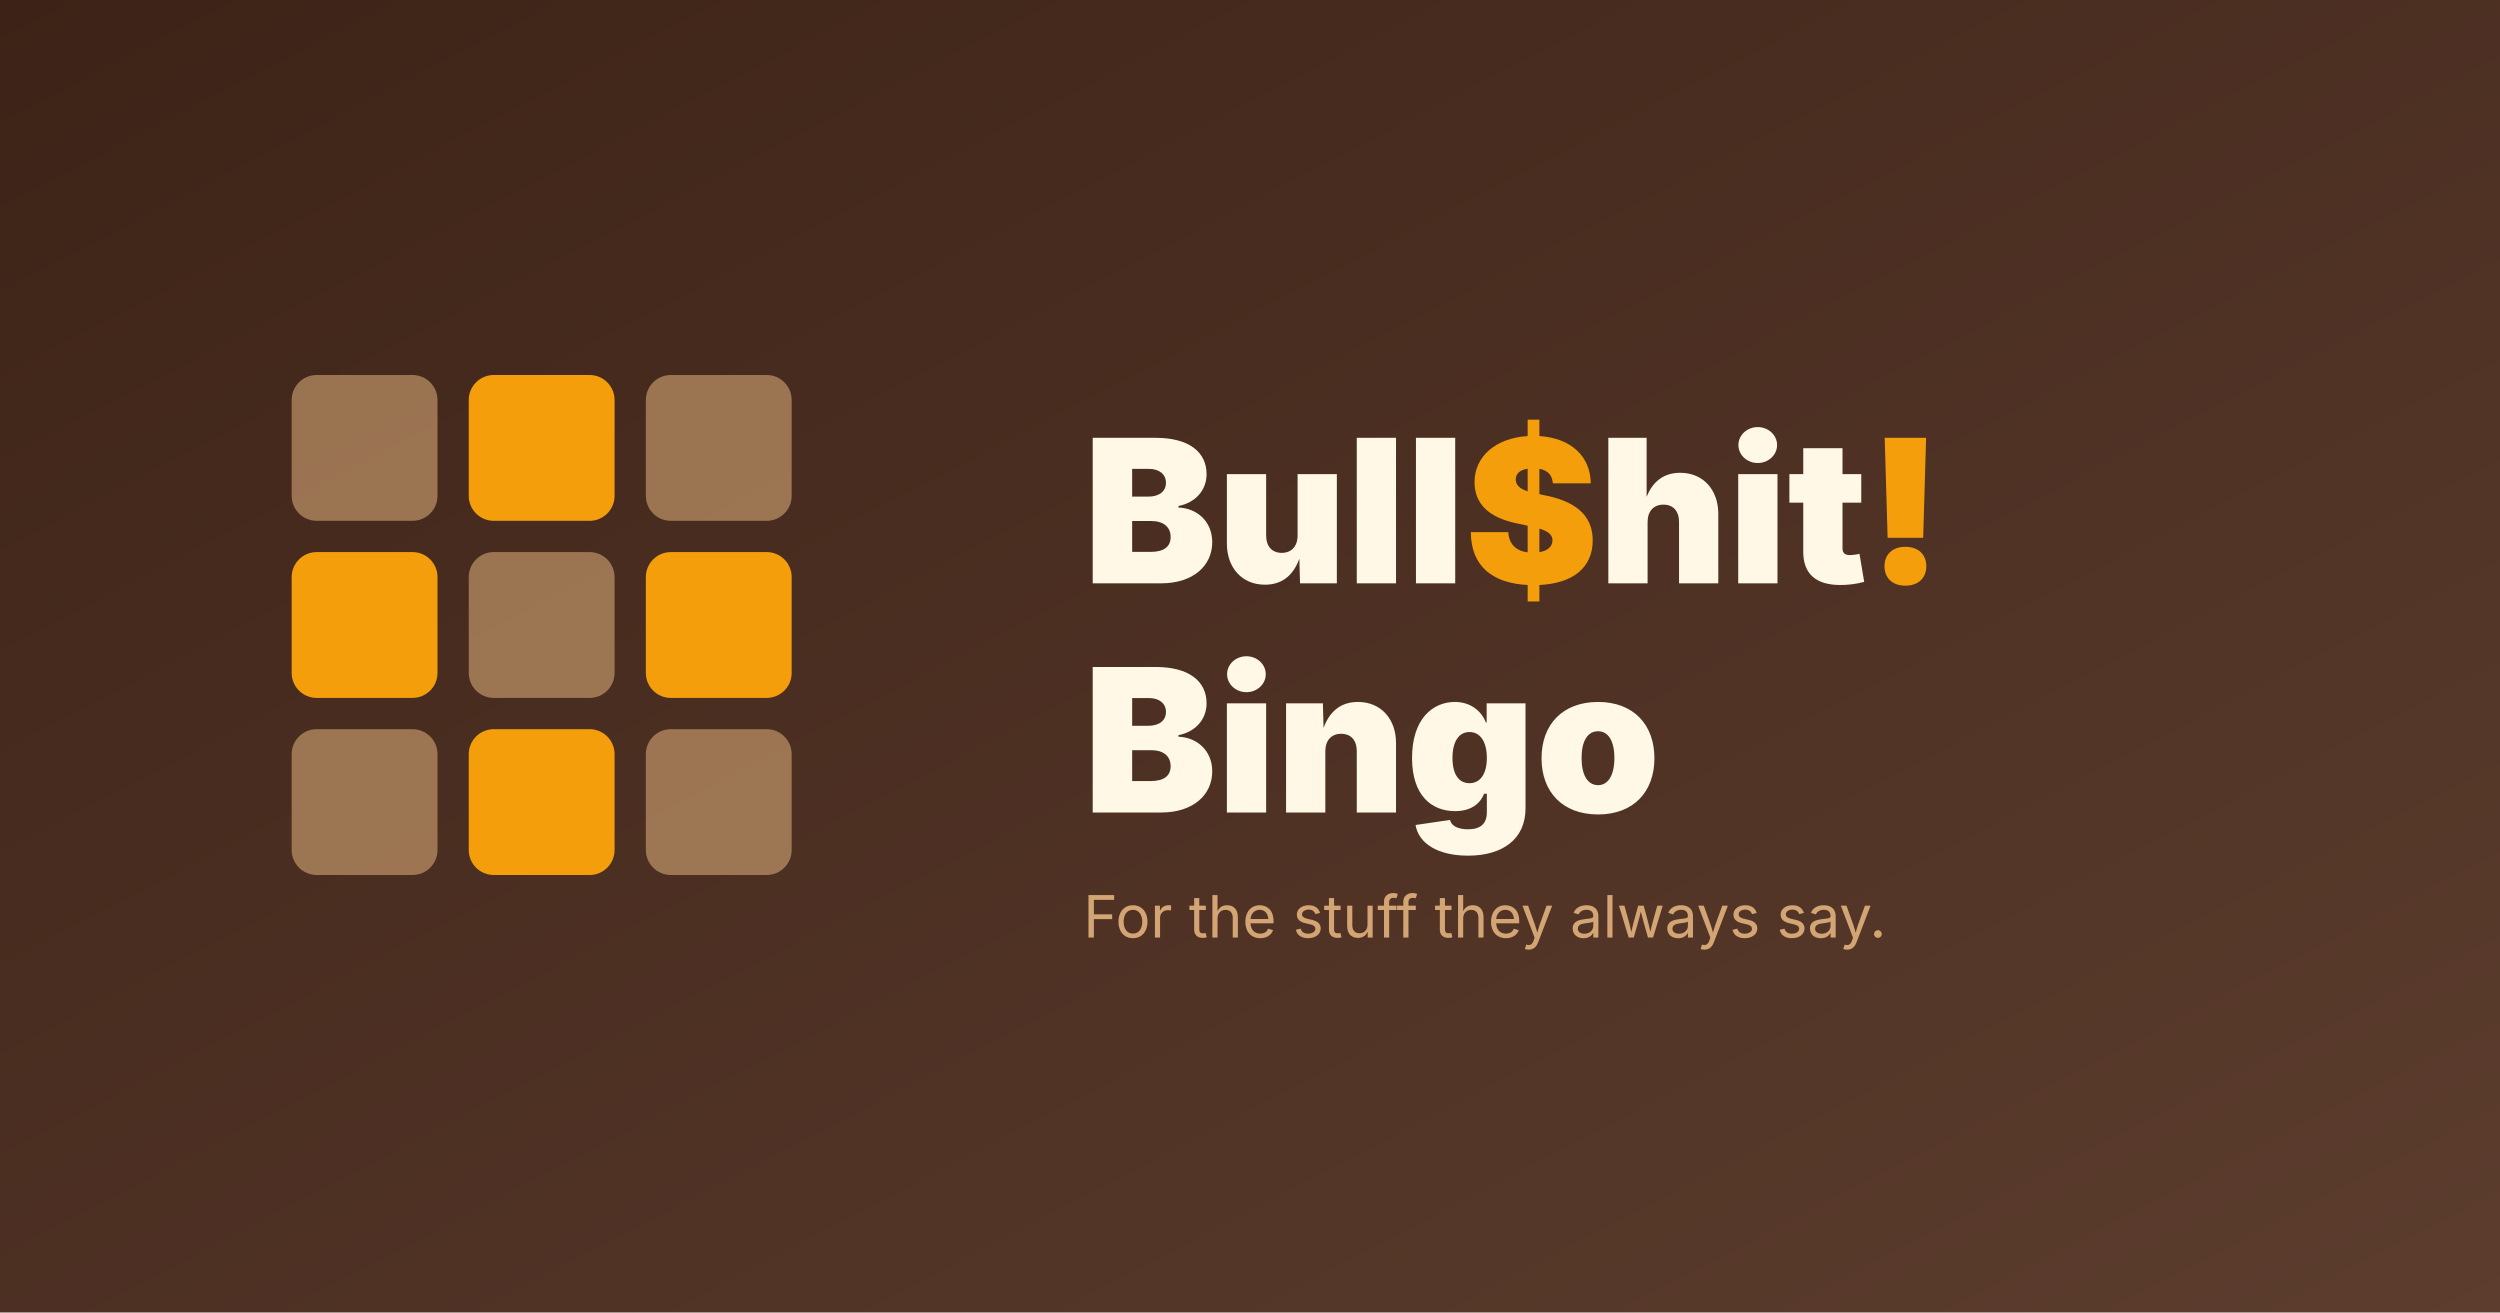
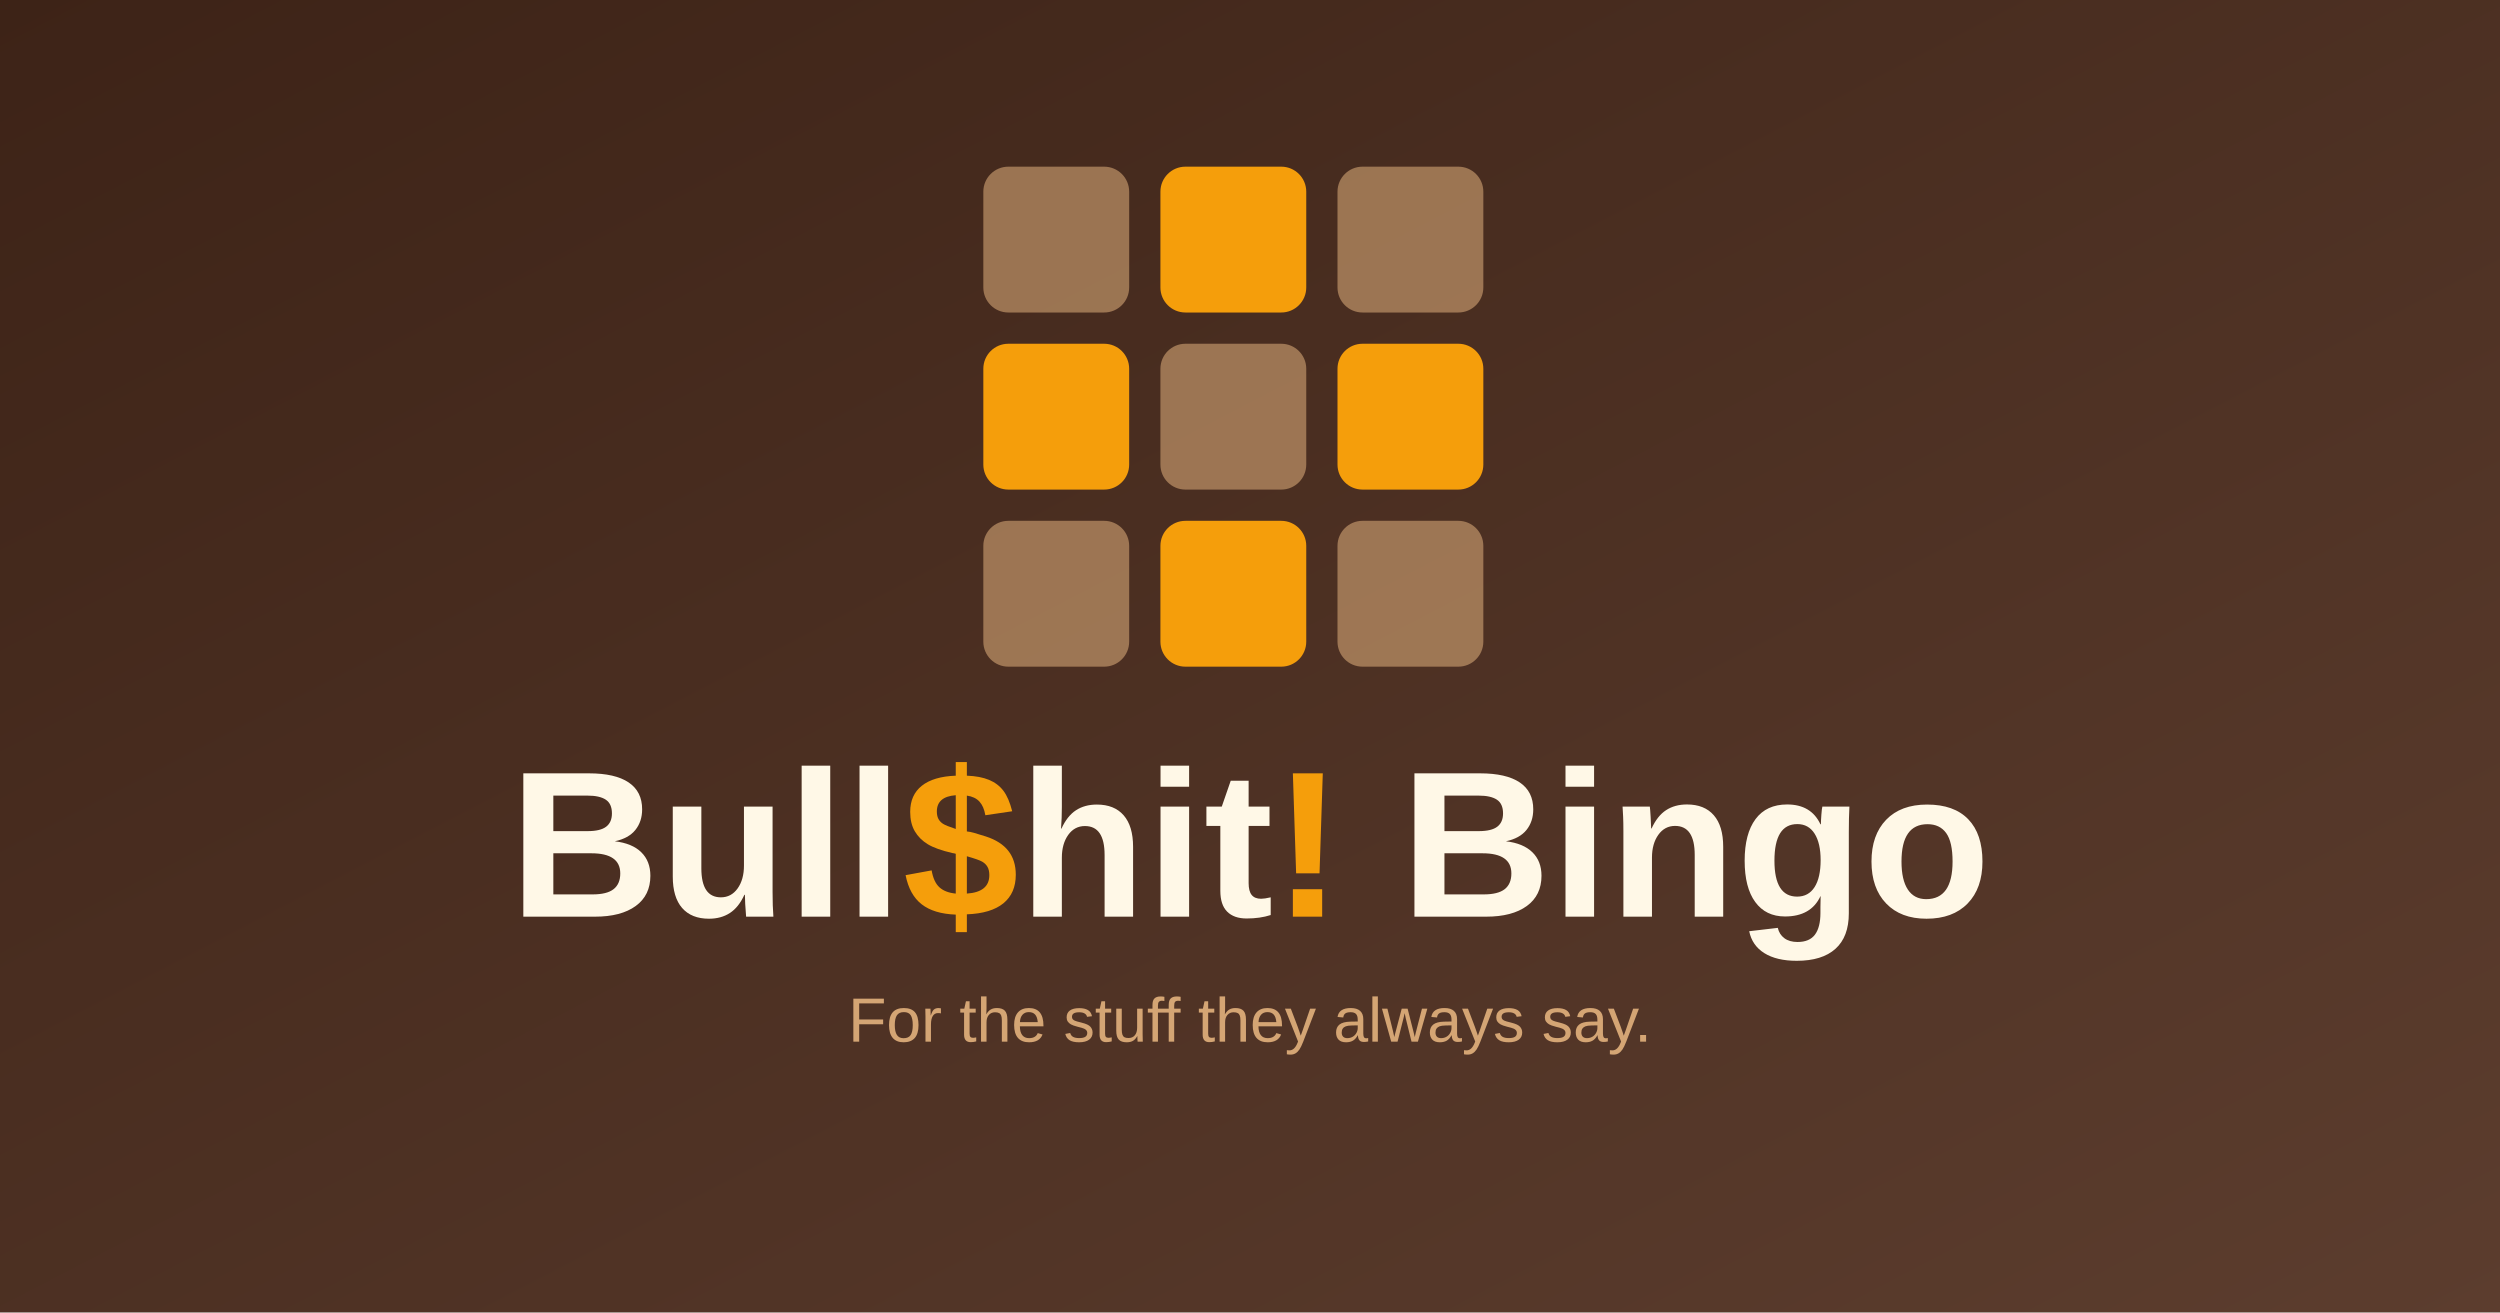
<svg xmlns="http://www.w3.org/2000/svg" width="1200" height="630" viewBox="0 0 1200 630">
  <defs>
    <linearGradient id="bg" x1="0" y1="0" x2="1" y2="1">
      <stop offset="0%" stop-color="#3D2317" />
      <stop offset="100%" stop-color="#5C3D2E" />
    </linearGradient>
  </defs>
  <rect width="1200" height="630" fill="url(#bg)" />
-   <g transform="translate(140, 180)">
+   <g transform="translate(472, 80)">
    <rect x="0" y="0" width="70" height="70" rx="12" fill="#D4A574" opacity="0.6" />
    <rect x="85" y="0" width="70" height="70" rx="12" fill="#F59E0B" />
    <rect x="170" y="0" width="70" height="70" rx="12" fill="#D4A574" opacity="0.6" />
    <rect x="0" y="85" width="70" height="70" rx="12" fill="#F59E0B" />
    <rect x="85" y="85" width="70" height="70" rx="12" fill="#D4A574" opacity="0.6" />
    <rect x="170" y="85" width="70" height="70" rx="12" fill="#F59E0B" />
    <rect x="0" y="170" width="70" height="70" rx="12" fill="#D4A574" opacity="0.6" />
    <rect x="85" y="170" width="70" height="70" rx="12" fill="#F59E0B" />
    <rect x="170" y="170" width="70" height="70" rx="12" fill="#D4A574" opacity="0.6" />
  </g>
-   <text x="520" y="280" font-family="system-ui, -apple-system, sans-serif" font-weight="900" font-size="96" fill="#FFF8E7">
-     Bull<tspan fill="#F59E0B">$</tspan>hit<tspan fill="#F59E0B">!</tspan>
+   <text x="600" y="440" text-anchor="middle" font-family="Arial, Helvetica, sans-serif" font-weight="900" font-size="100" fill="#FFF8E7">
+     Bull<tspan fill="#F59E0B">$</tspan>hit<tspan fill="#F59E0B">!</tspan> Bingo
  </text>
-   <text x="520" y="390" font-family="system-ui, -apple-system, sans-serif" font-weight="900" font-size="96" fill="#FFF8E7">
-     Bingo
-   </text>
-   <text x="520" y="450" font-family="system-ui, -apple-system, sans-serif" font-weight="400" font-size="28" fill="#D4A574">
+   <text x="600" y="500" text-anchor="middle" font-family="Arial, Helvetica, sans-serif" font-weight="400" font-size="30" fill="#D4A574">
    For the stuff they always say.
  </text>
</svg>
